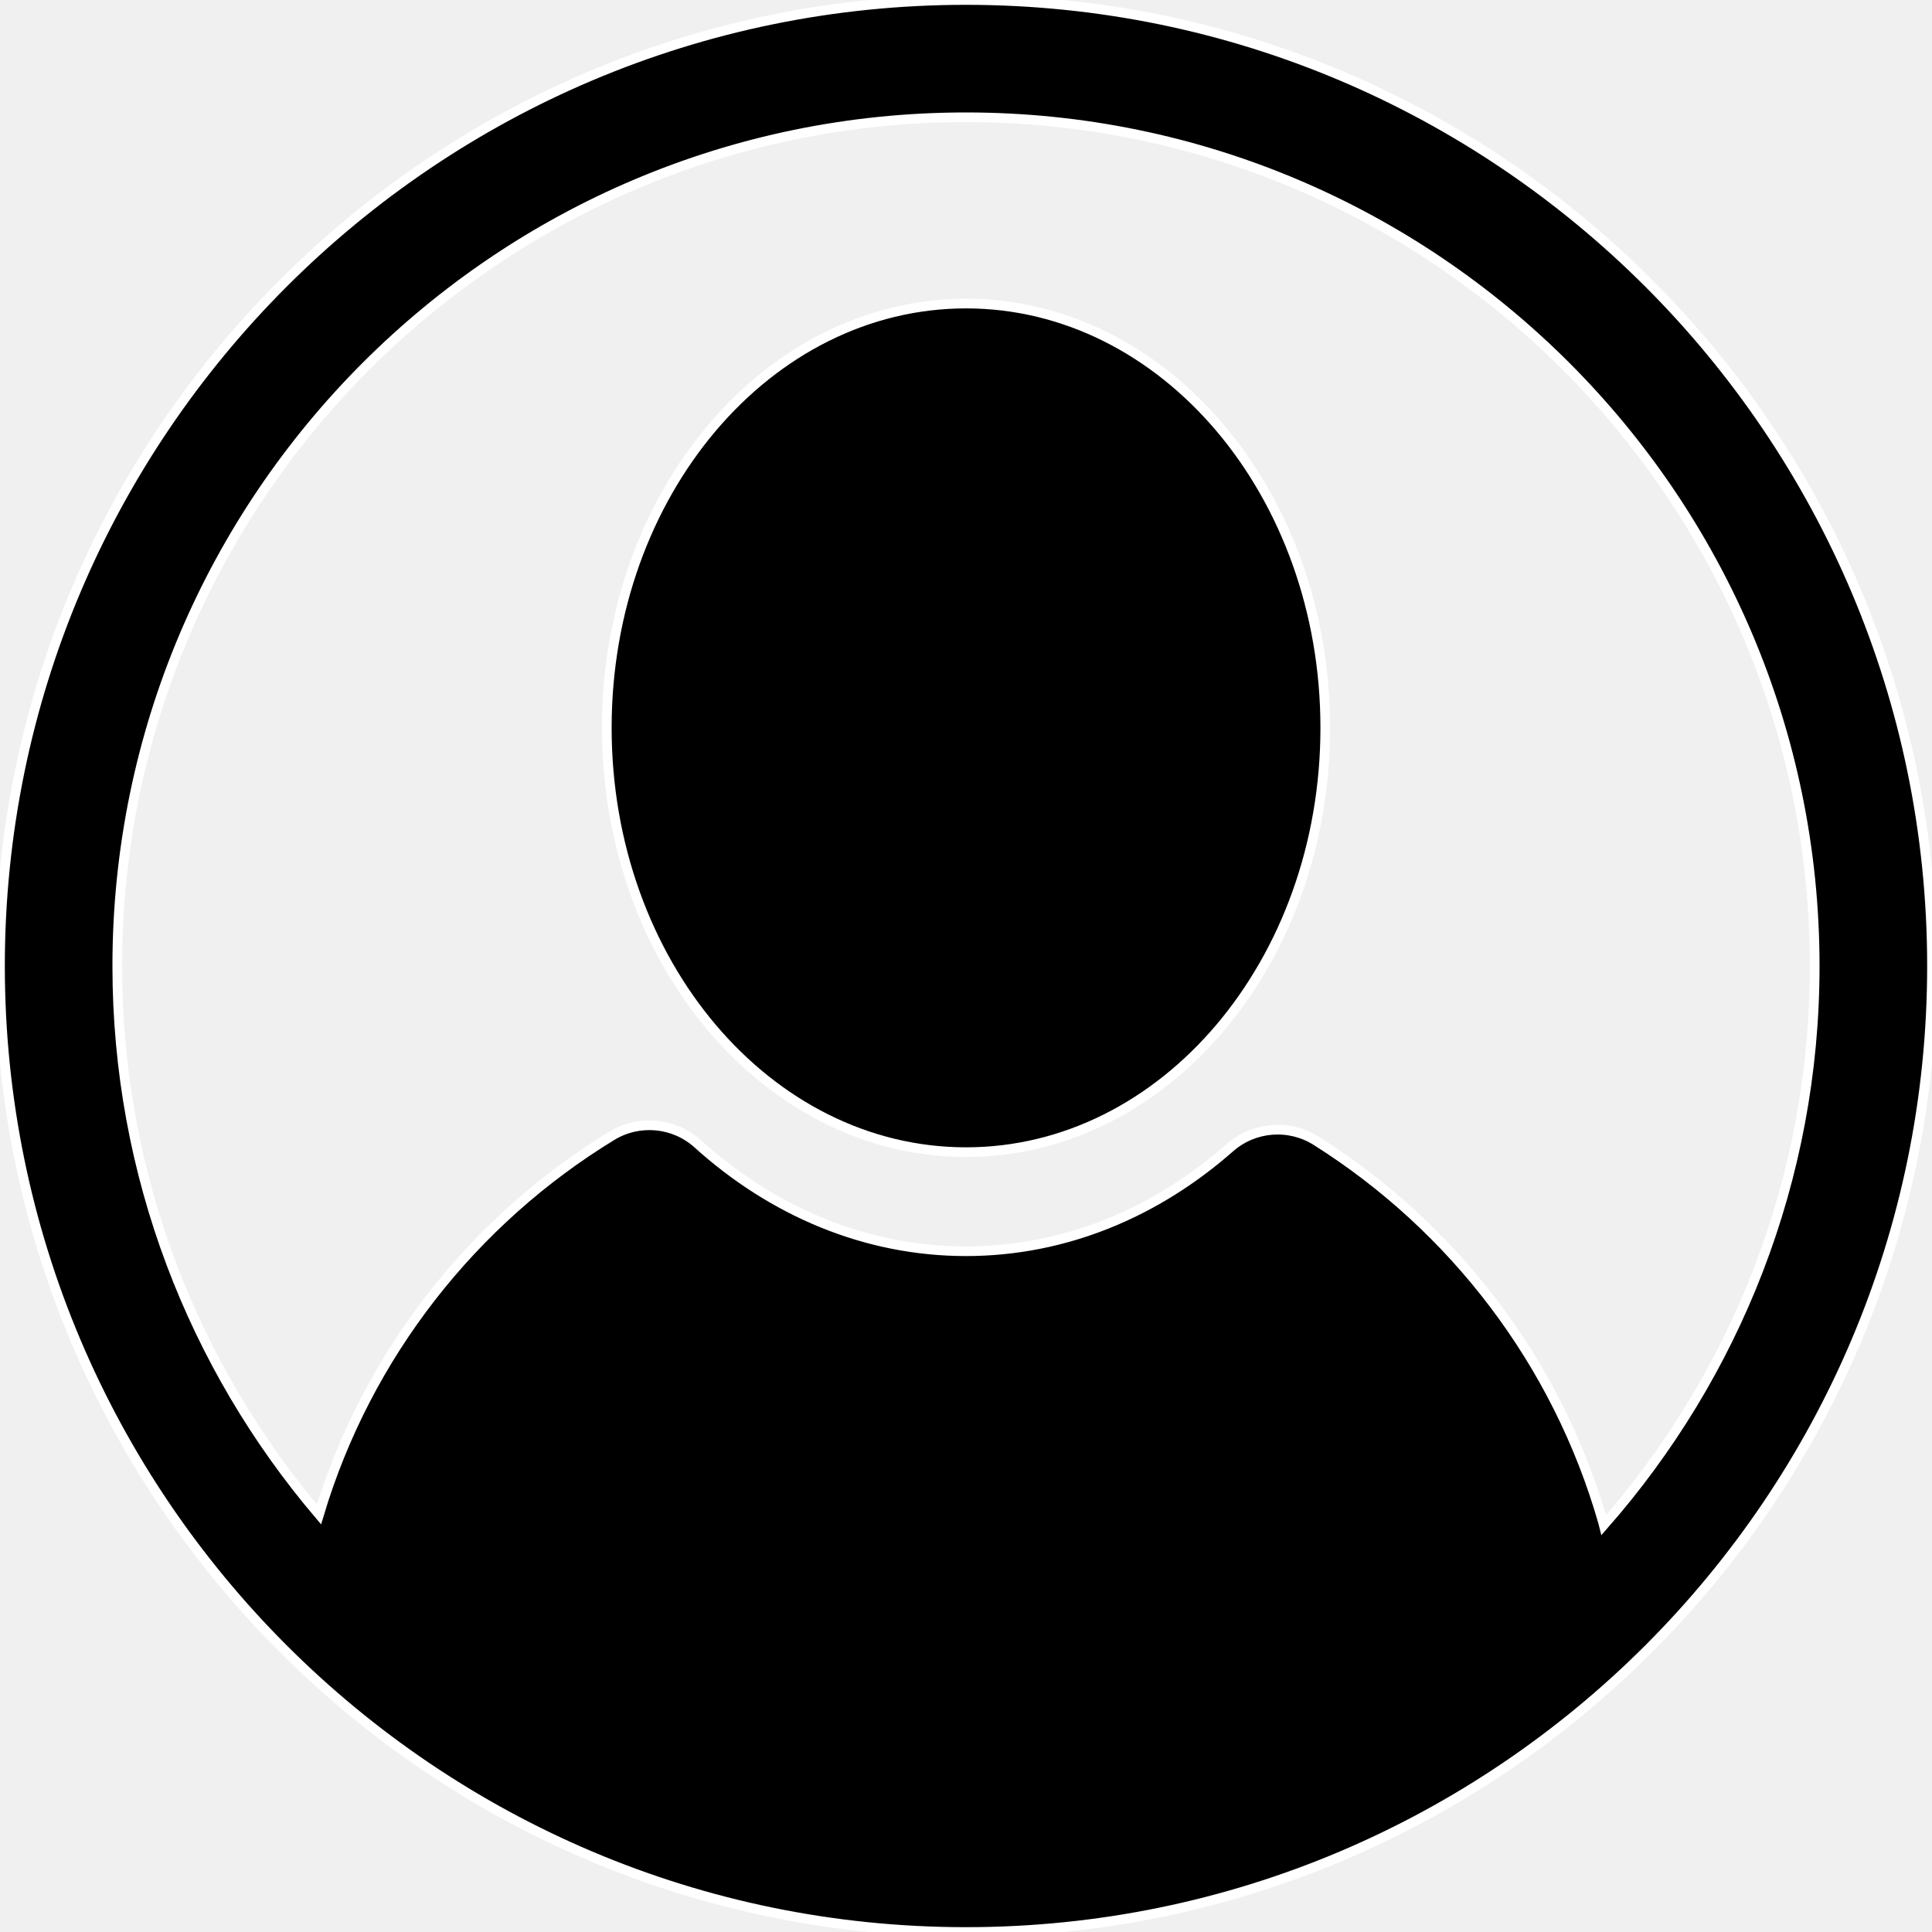
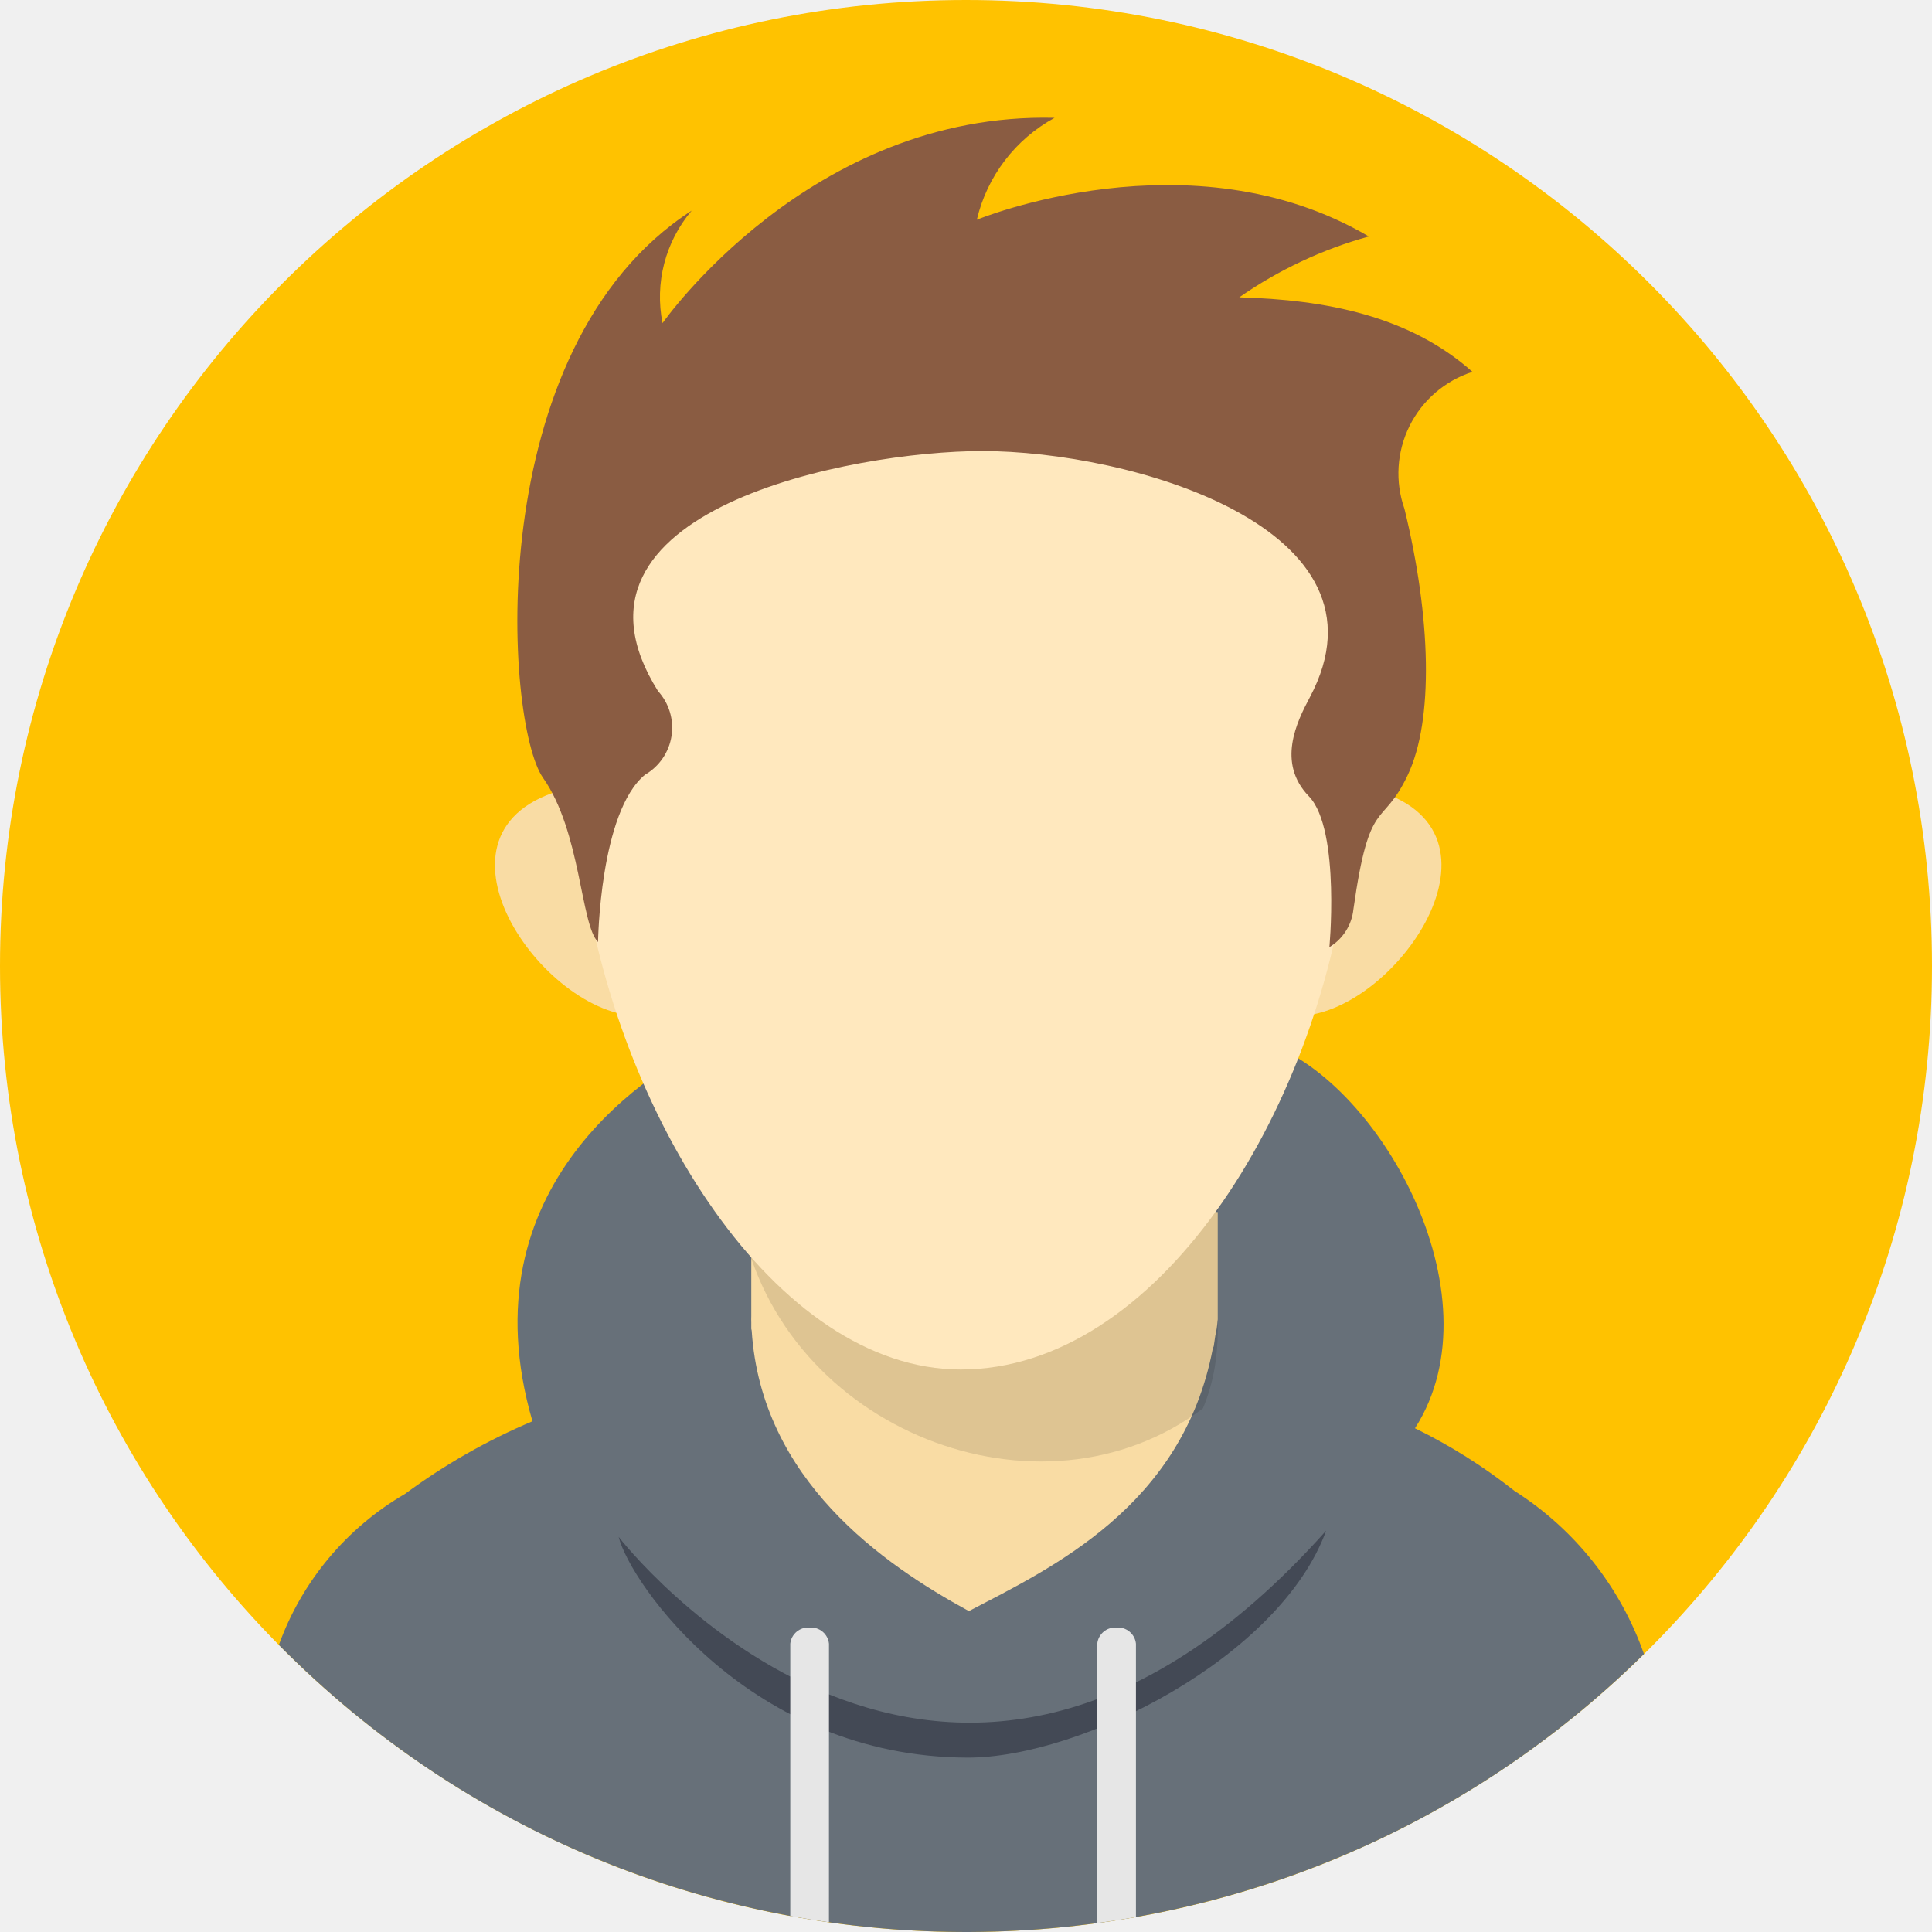
- <svg xmlns="http://www.w3.org/2000/svg" fill="#000000" version="1.1" id="Layer_1" width="42px" height="42px" viewBox="796 796 200 200" enable-background="new 796 796 200 200" xml:space="preserve" stroke="#ffffff">
+ <svg xmlns="http://www.w3.org/2000/svg" width="48px" height="48px" viewBox="0 0 61.8 61.8" fill="#000000">
  <g id="SVGRepo_bgCarrier" stroke-width="0" />
  <g id="SVGRepo_tracerCarrier" stroke-linecap="round" stroke-linejoin="round" />
  <g id="SVGRepo_iconCarrier">
-     <g>
-       <path d="M896.003,827.425c-20.538,0-37.187,19.66-37.187,43.921c0,24.258,16.648,43.924,37.187,43.924s37.188-19.667,37.188-43.924 C933.191,847.085,916.541,827.425,896.003,827.425z" />
-       <path d="M896,796c-55.141,0-100,44.859-100,99.999C796.001,951.14,840.86,996,896,996c55.139,0,99.999-44.86,99.999-100.001 C995.999,840.859,951.14,796,896,796z M962.014,953.885c-0.029-0.111-0.044-0.223-0.075-0.333 c-4.735-16.523-15.472-30.494-29.687-39.455c-2.805-1.768-6.442-1.48-8.931,0.71c-7.63,6.719-17.069,10.72-27.319,10.72 c-10.45,0-20.061-4.156-27.767-11.113c-2.46-2.222-6.082-2.556-8.91-0.829c-14.407,8.797-25.353,22.689-30.299,39.192 c-13.012-15.325-20.887-35.145-20.887-56.777c0-48.446,39.414-87.86,87.86-87.86c48.445,0,87.859,39.414,87.859,87.86 C983.859,918.159,975.597,938.412,962.014,953.885z" />
+     <g data-name="Layer 2" id="Layer_2">
+       <g data-name="—ÎÓÈ 1" id="_ÎÓÈ_1">
+         <circle cx="30.9" cy="30.9" fill="#ffc200" r="30.9" />
+         <path d="M52.587 52.908a30.895 30.895 0 0 1-43.667-.291 9.206 9.206 0 0 1 4.037-4.832 19.799 19.799 0 0 1 4.075-2.322c-2.198-7.553 3.777-11.266 6.063-12.335 0 3.487 3.265 1.173 7.317 1.217 3.336.037 9.933 3.395 9.933-1.035 3.67 1.086 7.67 8.08 4.917 12.377a17.604 17.604 0 0 1 3.181 2.002 10.192 10.192 0 0 1 4.144 5.22z" fill="#677079" fill-rule="evenodd" />
+         <path d="M24.032 38.68l14.92.09v3.437l-.007.053a2.784 2.784 0 0 1-.07.462l-.05.341-.03.071c-.966 5.074-5.193 7.035-7.803 8.401-2.75-1.498-6.638-4.197-6.947-8.972l-.013-.059v-.2a8.897 8.897 0 0 1-.004-.207c0 .036.003.07.004.106z" fill="#f9dca4" fill-rule="evenodd" />
+         <path d="M38.953 38.617v4.005a7.167 7.167 0 0 1-.095 1.108 6.01 6.01 0 0 1-.38 1.321c-5.184 3.915-13.444.704-14.763-5.983z" fill-rule="evenodd" opacity="0.11" />
+         <path d="M18.104 25.235c-4.94 1.27-.74 7.29 2.367 7.264a19.805 19.805 0 0 1-2.367-7.264z" fill="#f9dca4" fill-rule="evenodd" />
+         <path d="M43.837 25.235c4.94 1.27.74 7.29-2.368 7.263a19.8 19.8 0 0 0 2.368-7.263z" fill="#f9dca4" fill-rule="evenodd" />
+         <path d="M30.733 11.361c20.523 0 12.525 32.446 0 32.446-11.83 0-20.523-32.446 0-32.446z" fill="#ffe8be" fill-rule="evenodd" />
+         <path d="M21.047 22.105a1.738 1.738 0 0 1-.414 2.676c-1.45 1.193-1.503 5.353-1.503 5.353-.56-.556-.547-3.534-1.761-5.255s-2.032-13.763 4.757-18.142a4.266 4.266 0 0 0-.933 3.6s4.716-6.763 12.54-6.568a5.029 5.029 0 0 0-2.487 3.26s6.84-2.822 12.54.535a13.576 13.576 0 0 0-4.145 1.947c2.768.076 5.443.59 7.46 2.384a3.412 3.412 0 0 0-2.176 4.38c.856 3.503.936 6.762.107 8.514-.829 1.752-1.22.621-1.739 4.295a1.609 1.609 0 0 1-.77 1.214c-.02.266.382-3.756-.655-4.827-1.036-1.07-.385-2.385.029-3.163 2.89-5.427-5.765-7.886-10.496-7.88-4.103.005-14 1.87-10.354 7.677z" fill="#8a5c42" fill-rule="evenodd" />
+         <path d="M19.79 49.162c.03.038 10.418 13.483 22.63-.2-1.475 4.052-7.837 7.27-11.476 7.26-6.95-.02-10.796-5.6-11.154-7.06z" fill="#434955" fill-rule="evenodd" />
+         <path d="M36.336 61.323c-.41.072-.822.135-1.237.192v-8.937a.576.576 0 0 1 .618-.516.576.576 0 0 1 .619.516v8.745zm-9.82.166q-.622-.089-1.237-.2v-8.711a.576.576 0 0 1 .618-.516.576.576 0 0 1 .62.516z" fill="#e6e6e6" fill-rule="evenodd" />
+       </g>
    </g>
  </g>
</svg>
